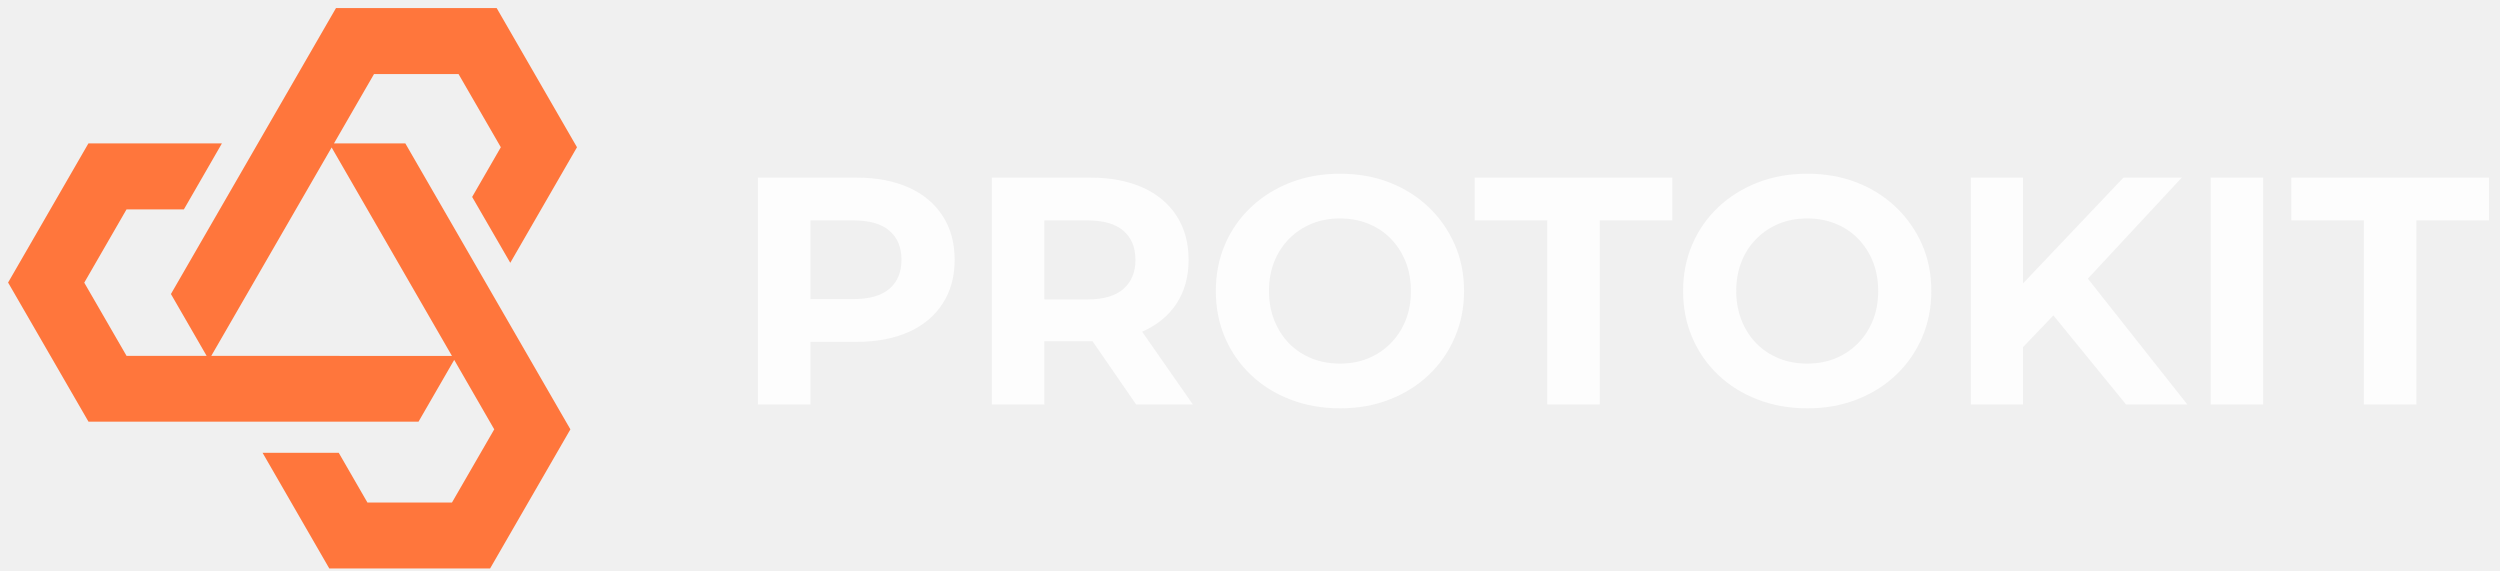
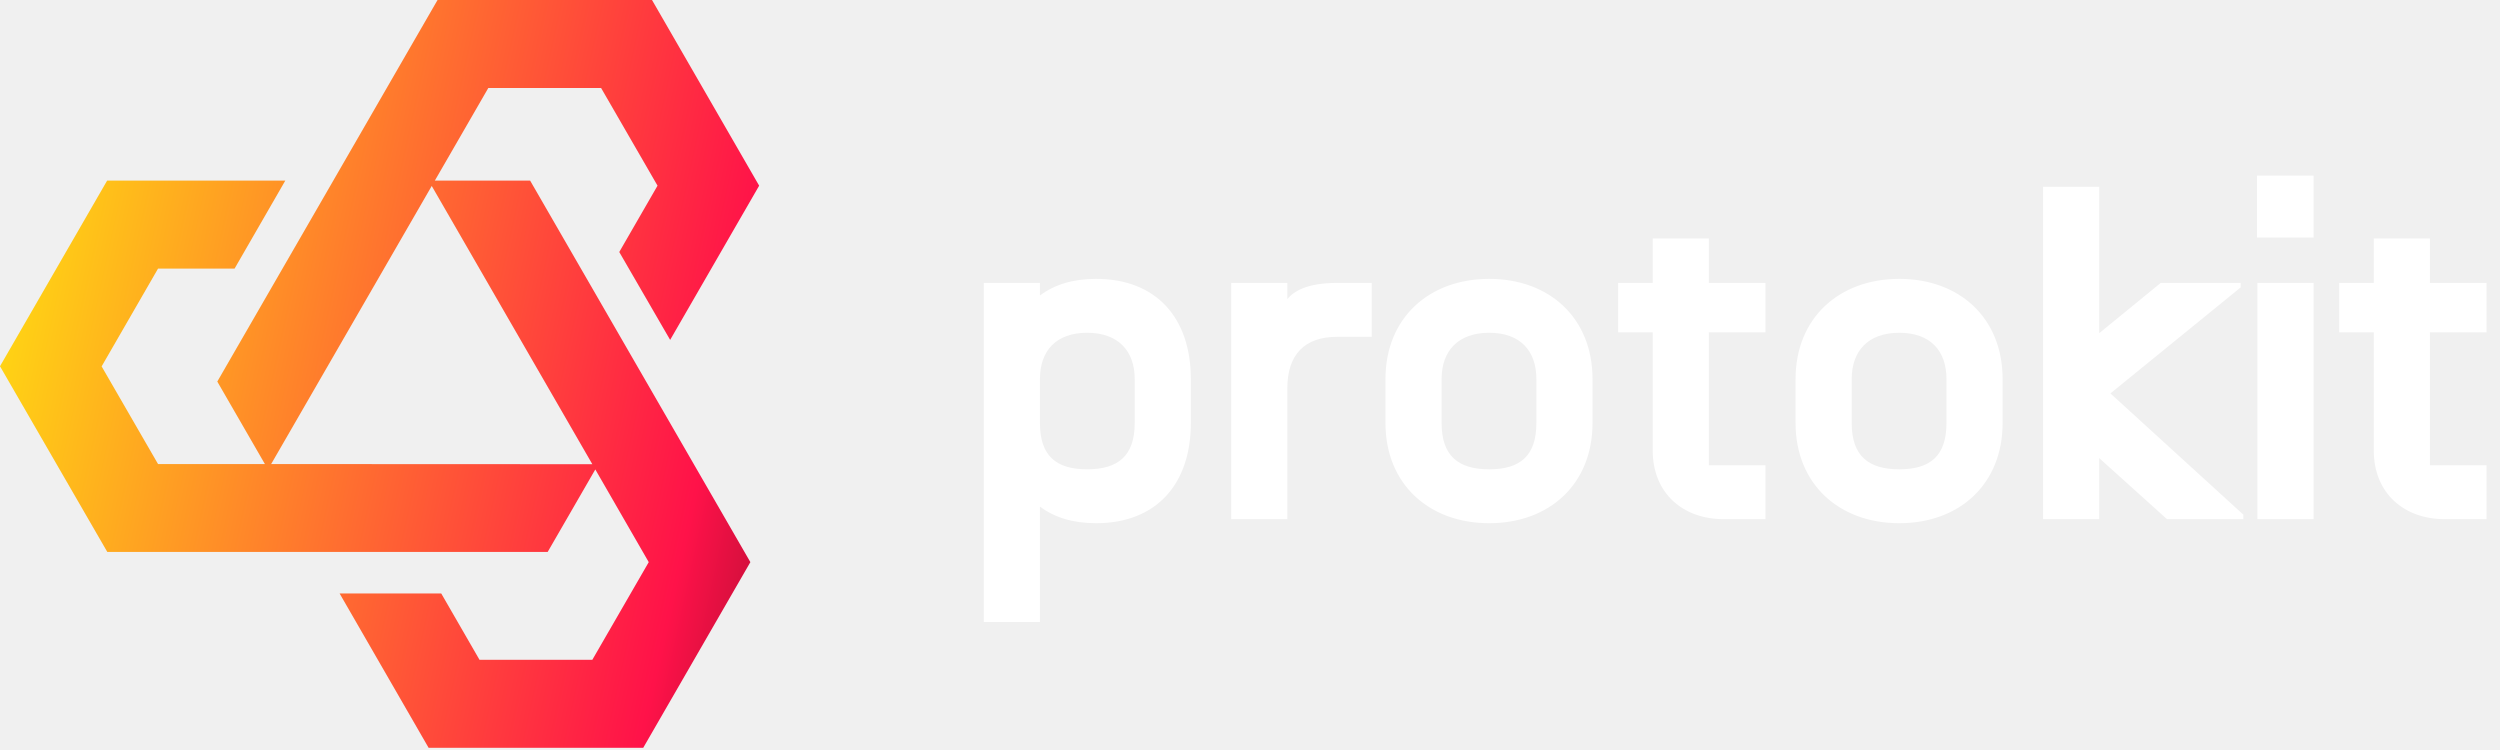
- <svg xmlns="http://www.w3.org/2000/svg" width="184" height="42" viewBox="0 0 184 42" fill="none">
-   <g clip-path="url(#clip0_1_2)">
-     <path d="M24.58 10.556L27.527 5.451H33.749L36.861 10.837L34.75 14.495L37.556 19.342L42.466 10.837L36.556 0.596H24.728L12.58 21.64L15.207 26.19H9.313L6.201 20.804L9.313 15.41H13.534L16.332 10.556H6.506L0.596 20.796L6.514 31.037H30.802L33.429 26.487L36.376 31.6L33.265 36.986H27.042L24.932 33.327H19.326L24.236 41.84H36.071L41.981 31.6L29.833 10.556H24.58ZM33.265 26.198L15.551 26.19L24.408 10.853L33.265 26.198Z" fill="#FF763C" />
-   </g>
-   <g clip-path="url(#clip1_1_2)">
-     <path d="M59.651 29.767H55.782V13.072H63.011C64.506 13.072 65.794 13.314 66.875 13.799C67.956 14.283 68.79 14.979 69.376 15.887C69.967 16.791 70.262 17.872 70.262 19.13C70.262 20.37 69.967 21.443 69.376 22.347C68.79 23.255 67.956 23.951 66.875 24.436C65.794 24.919 64.506 25.162 63.011 25.162H57.934L59.651 23.423V29.767ZM59.651 14.382V23.852L57.934 22.013H62.794C63.988 22.013 64.879 21.759 65.465 21.25C66.055 20.741 66.35 20.035 66.35 19.13C66.35 18.208 66.055 17.492 65.465 16.984C64.879 16.475 63.988 16.221 62.794 16.221H57.934L59.651 14.382ZM76.865 29.767H73.002V13.072H80.231C81.725 13.072 83.013 13.314 84.094 13.799C85.176 14.283 86.01 14.979 86.596 15.887C87.186 16.791 87.481 17.872 87.481 19.13C87.481 20.37 87.186 21.439 86.596 22.337C86.01 23.234 85.176 23.921 84.094 24.398C83.013 24.875 81.725 25.114 80.231 25.114H75.148L76.865 23.423V29.767ZM87.794 29.767H83.618L79.441 23.709H83.57L87.794 29.767ZM76.865 14.382V23.852L75.148 22.04H80.014C81.208 22.04 82.098 21.782 82.685 21.266C83.275 20.747 83.57 20.035 83.57 19.13C83.57 18.208 83.275 17.492 82.685 16.984C82.098 16.475 81.208 16.221 80.014 16.221H75.148L76.865 14.382ZM98.643 30.053C97.322 30.053 96.101 29.838 94.981 29.407C93.861 28.979 92.891 28.375 92.071 27.594C91.251 26.817 90.615 25.904 90.163 24.854C89.711 23.805 89.485 22.66 89.485 21.42C89.485 20.18 89.711 19.035 90.163 17.985C90.615 16.936 91.255 16.021 92.082 15.24C92.908 14.463 93.88 13.858 94.996 13.428C96.106 13 97.313 12.786 98.616 12.786C99.938 12.786 101.152 13 102.257 13.428C103.363 13.858 104.324 14.463 105.141 15.24C105.96 16.021 106.6 16.933 107.059 17.975C107.522 19.014 107.754 20.162 107.754 21.42C107.754 22.66 107.522 23.808 107.059 24.865C106.6 25.921 105.96 26.836 105.141 27.61C104.324 28.38 103.363 28.979 102.257 29.407C101.152 29.838 99.947 30.053 98.643 30.053ZM98.616 26.762C99.365 26.762 100.054 26.635 100.683 26.381C101.309 26.126 101.86 25.761 102.337 25.284C102.814 24.806 103.185 24.241 103.45 23.587C103.711 22.937 103.842 22.215 103.842 21.42C103.842 20.625 103.711 19.901 103.45 19.247C103.185 18.597 102.819 18.033 102.353 17.556C101.883 17.079 101.33 16.713 100.694 16.459C100.058 16.205 99.365 16.077 98.616 16.077C97.871 16.077 97.184 16.205 96.555 16.459C95.926 16.713 95.373 17.079 94.896 17.556C94.422 18.033 94.053 18.597 93.788 19.247C93.527 19.901 93.396 20.625 93.396 21.42C93.396 22.197 93.527 22.916 93.788 23.577C94.053 24.238 94.419 24.806 94.885 25.284C95.355 25.761 95.908 26.126 96.544 26.381C97.18 26.635 97.871 26.762 98.616 26.762ZM117.744 29.767H113.88V16.221H108.538V13.072H123.086V16.221H117.744V29.767ZM133.034 30.053C131.713 30.053 130.492 29.838 129.372 29.407C128.252 28.979 127.282 28.375 126.462 27.594C125.643 26.817 125.007 25.904 124.554 24.854C124.102 23.805 123.876 22.66 123.876 21.42C123.876 20.18 124.102 19.035 124.554 17.985C125.007 16.936 125.646 16.021 126.473 15.24C127.3 14.463 128.27 13.858 129.383 13.428C130.496 13 131.704 12.786 133.008 12.786C134.329 12.786 135.543 13 136.649 13.428C137.751 13.858 138.712 14.463 139.532 15.24C140.352 16.021 140.993 16.933 141.456 17.975C141.915 19.014 142.145 20.162 142.145 21.42C142.145 22.66 141.915 23.808 141.456 24.865C140.993 25.921 140.352 26.836 139.532 27.61C138.712 28.38 137.751 28.979 136.649 29.407C135.543 29.838 134.338 30.053 133.034 30.053ZM133.008 26.762C133.757 26.762 134.446 26.635 135.075 26.381C135.7 26.126 136.251 25.761 136.728 25.284C137.205 24.806 137.576 24.241 137.841 23.587C138.103 22.937 138.234 22.215 138.234 21.42C138.234 20.625 138.103 19.901 137.841 19.247C137.576 18.597 137.211 18.033 136.744 17.556C136.274 17.079 135.721 16.713 135.085 16.459C134.449 16.205 133.757 16.077 133.008 16.077C132.262 16.077 131.575 16.205 130.946 16.459C130.317 16.713 129.764 17.079 129.287 17.556C128.81 18.033 128.441 18.597 128.18 19.247C127.918 19.901 127.787 20.625 127.787 21.42C127.787 22.197 127.918 22.916 128.18 23.577C128.441 24.238 128.807 24.806 129.277 25.284C129.747 25.761 130.3 26.126 130.936 26.381C131.572 26.635 132.262 26.762 133.008 26.762ZM151.229 23.11L148.51 25.951L148.298 21.489L156.285 13.072H160.578L153.376 20.821L151.229 23.11ZM148.892 29.767H145.055V13.072H148.892V29.767ZM160.986 29.767H156.476L150.54 22.49L153.068 19.75L160.986 29.767ZM166.567 29.767H162.704V13.072H166.567V29.767ZM177.846 29.767H173.982V16.221H168.64V13.072H183.188V16.221H177.846V29.767Z" fill="#FDFDFD" />
-   </g>
+ <svg xmlns="http://www.w3.org/2000/svg" width="730" height="219" viewBox="0 0 730 219" fill="none">
+   <path d="M126.978 52.728L142.581 25.702H175.526L191.999 54.218L180.824 73.588L195.682 99.249L221.674 54.218L190.385 0H127.765L63.448 111.417L77.354 135.504H46.148L29.675 106.988L46.148 78.43H68.497L83.314 52.728H31.289L0 106.947L31.331 161.165H159.923L173.83 137.077L189.433 164.145L172.96 192.661H140.015L128.841 173.292H99.165L125.157 218.363H187.818L219.108 164.145L154.791 52.728H126.978ZM172.96 135.546L79.175 135.504L126.068 54.301L172.96 135.546Z" fill="url(#paint0_linear_29_27)" />
+   <path d="M320.057 152.776C313.238 152.776 307.86 151.071 303.664 147.924V181.629H287.27V82.612H303.664V86.284C307.86 83.137 313.238 81.432 320.057 81.432C337.631 81.432 347.729 92.841 347.729 110.678V123.53C347.729 141.366 337.631 152.776 320.057 152.776ZM303.664 123.53C303.664 133.104 308.385 137.038 317.434 137.038C326.483 137.038 331.336 133.104 331.336 123.53V110.678C331.336 102.415 326.483 97.169 317.434 97.169C308.385 97.169 303.664 102.415 303.664 110.678V123.53ZM359.504 151.596V82.612H375.897V87.333C377.734 85.104 381.537 82.612 390.455 82.612H400.553V98.35H390.455C381.012 98.35 375.897 103.464 375.897 113.432V151.596H359.504ZM404.555 110.678C404.555 92.841 417.277 81.432 434.85 81.432C452.424 81.432 465.014 92.841 465.014 110.678V123.53C465.014 141.366 452.424 152.776 434.85 152.776C417.277 152.776 404.555 141.366 404.555 123.53V110.678ZM420.949 123.53C420.949 133.104 425.801 137.038 434.85 137.038C443.9 137.038 448.621 133.104 448.621 123.53V110.678C448.621 102.415 443.9 97.169 434.85 97.169C425.801 97.169 420.949 102.415 420.949 110.678V123.53ZM503.312 151.596C491.377 151.596 482.59 143.989 482.59 131.53V97.038H472.492V82.612H482.59V69.628H498.984V82.612H515.508V97.038H498.984V135.858H515.508V151.596H503.312ZM524.305 110.678C524.305 92.841 537.026 81.432 554.6 81.432C572.173 81.432 584.764 92.841 584.764 110.678V123.53C584.764 141.366 572.173 152.776 554.6 152.776C537.026 152.776 524.305 141.366 524.305 123.53V110.678ZM540.698 123.53C540.698 133.104 545.55 137.038 554.6 137.038C563.649 137.038 568.37 133.104 568.37 123.53V110.678C568.37 102.415 563.649 97.169 554.6 97.169C545.55 97.169 540.698 102.415 540.698 110.678V123.53ZM654.274 83.923L616.241 114.874L655.061 150.284V151.596H632.766L612.962 133.76V151.596H596.569V54.546H612.962V97.3L630.93 82.612H654.274V83.923ZM659.17 151.596V82.612H675.563V151.596H659.17ZM659.038 69.366V51.268H675.563V69.366H659.038ZM713.865 151.596C701.931 151.596 693.144 143.989 693.144 131.53V97.038H683.046V82.612H693.144V69.628H709.537V82.612H726.062V97.038H709.537V135.858H726.062V151.596H713.865Z" fill="white" />
  <defs>
-     <clipPath id="clip0_1_2">
-       <rect width="41.87" height="41.244" fill="white" transform="translate(0.596252 0.596245)" />
-     </clipPath>
-     <clipPath id="clip1_1_2">
-       <rect width="127.406" height="17.267" fill="white" transform="translate(55.7821 12.7862)" />
-     </clipPath>
+     <linearGradient id="paint0_linear_29_27" x1="-4.711" y1="64.128" x2="332.086" y2="138.11" gradientUnits="userSpaceOnUse">
+       <stop stop-color="#FFDF11" />
+       <stop offset="0.001" stop-color="#FFDF11" />
+       <stop offset="0.638" stop-color="#FF1249" />
+       <stop offset="1" />
+     </linearGradient>
  </defs>
</svg>
